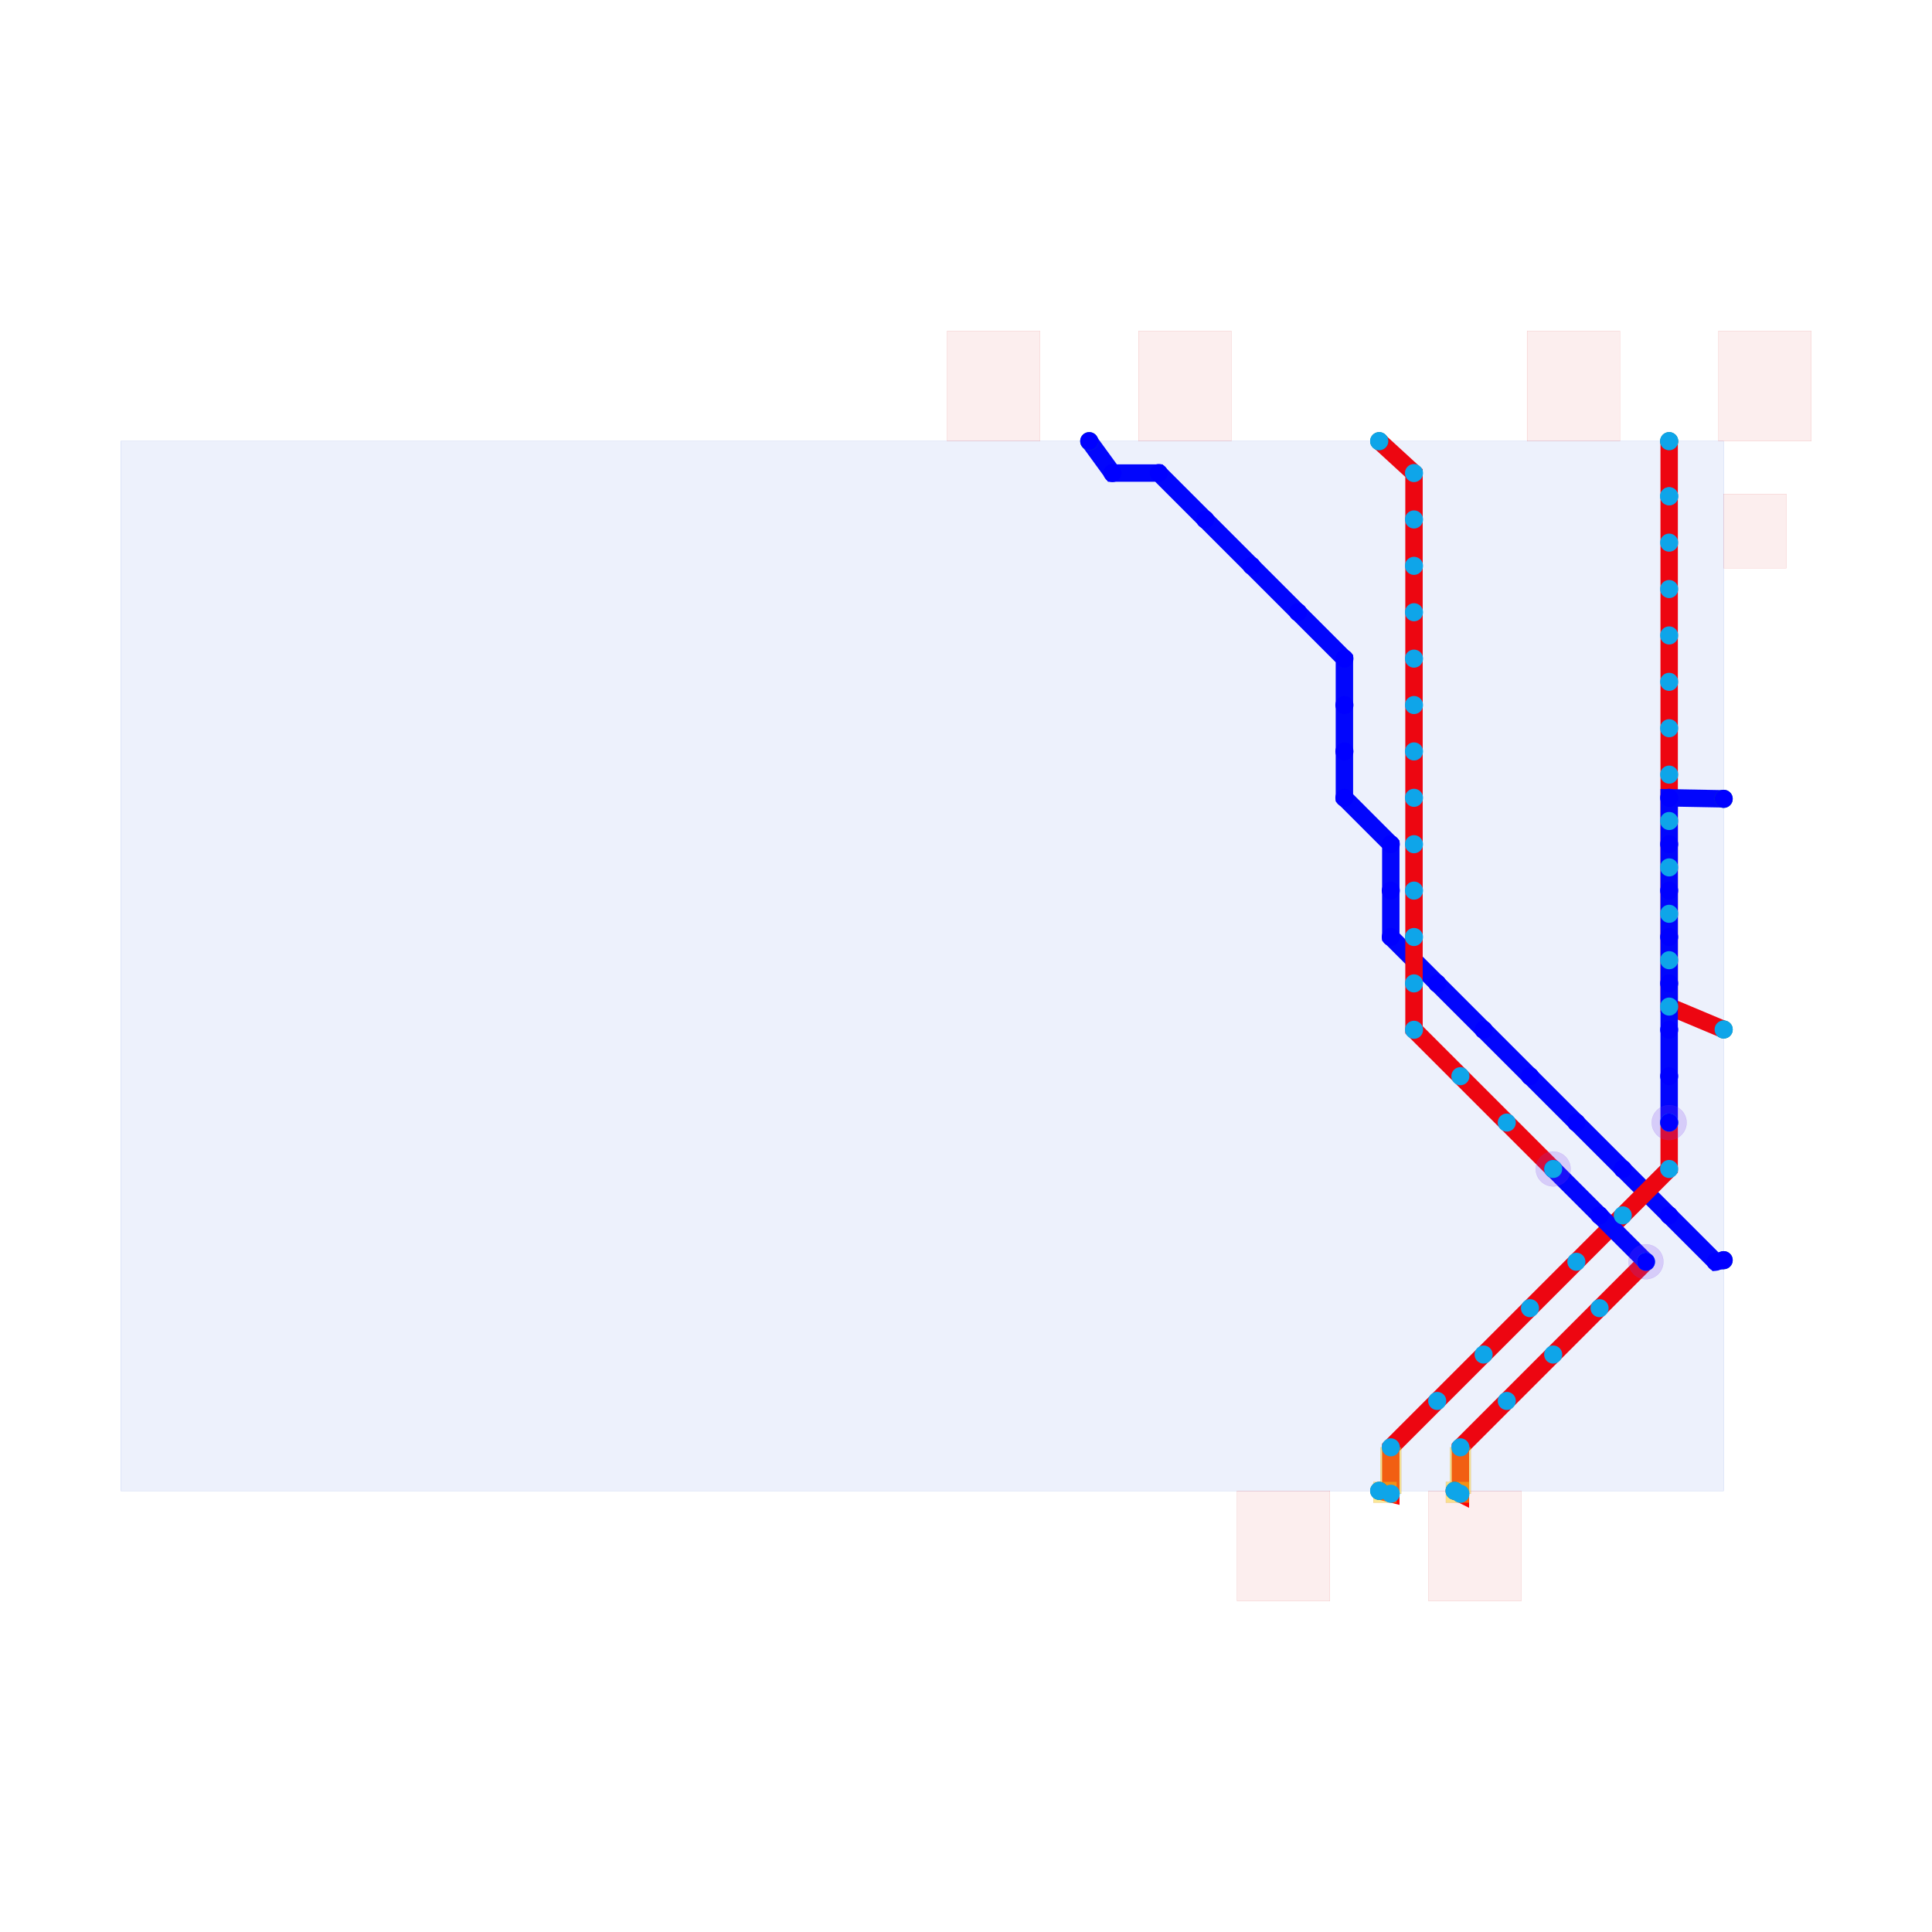
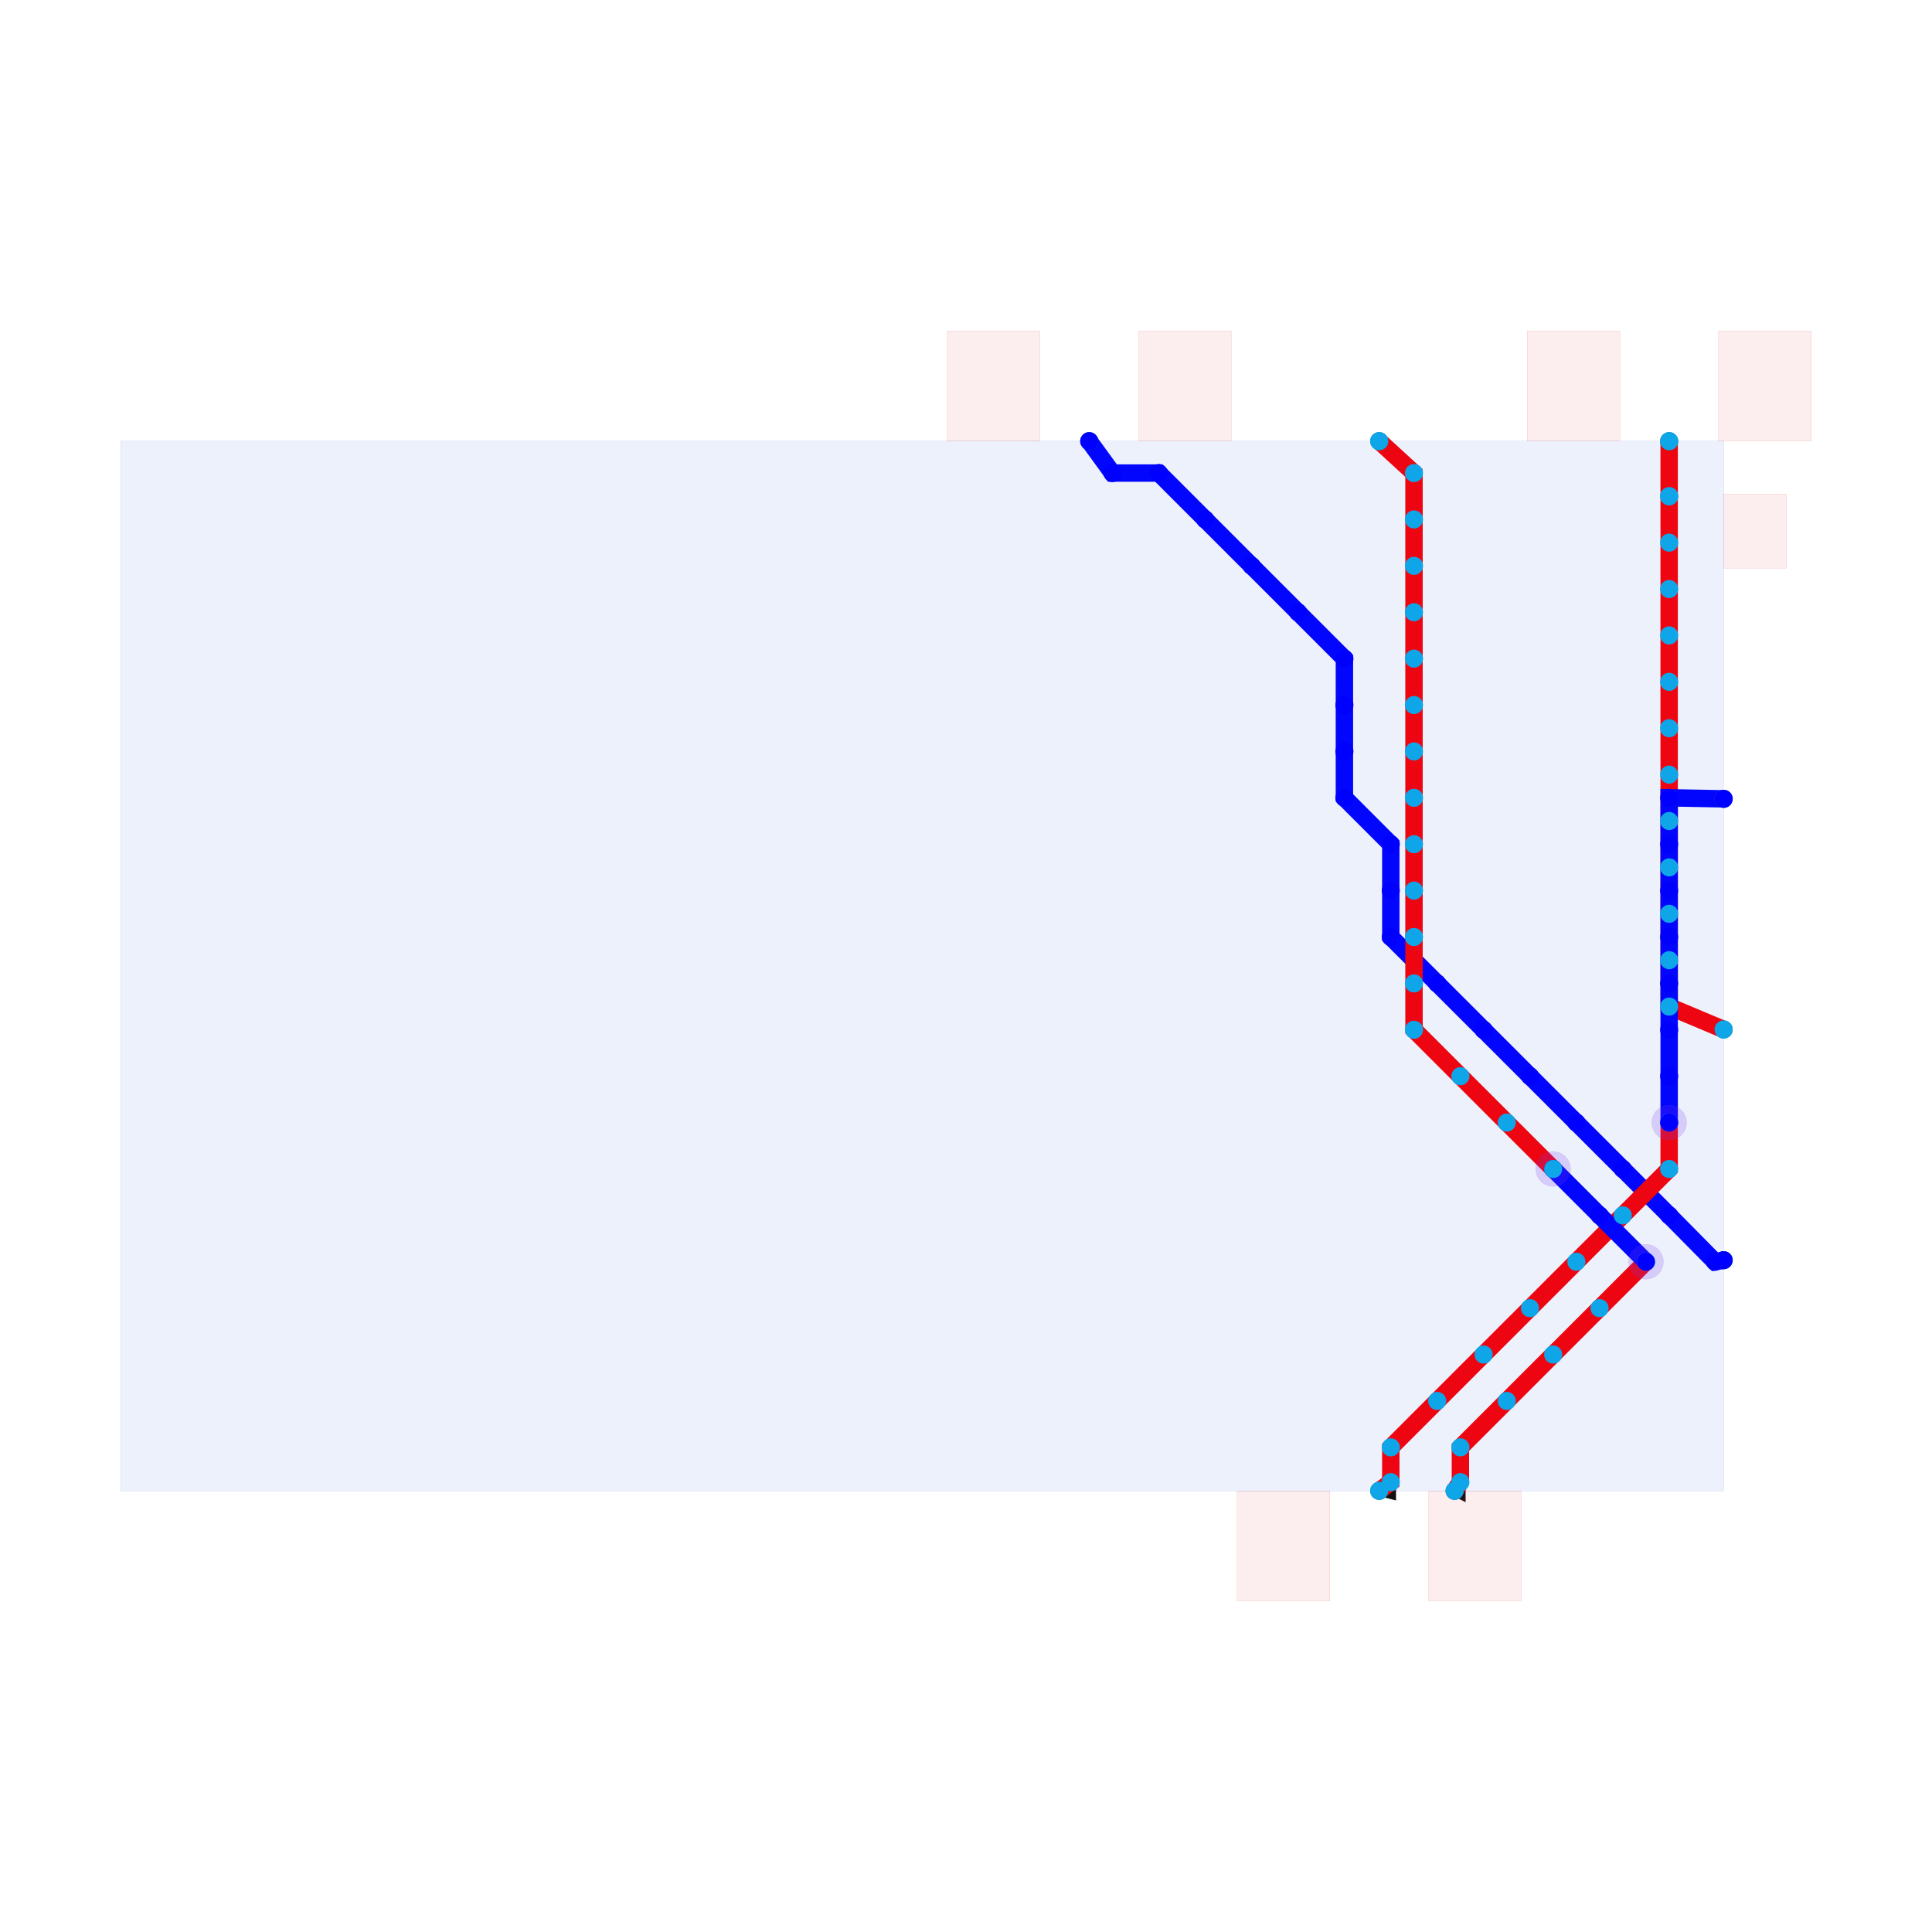
<svg xmlns="http://www.w3.org/2000/svg" width="640" height="640" viewBox="0 0 640 640">
  <rect width="100%" height="100%" fill="white" />
  <g>
    <polyline data-points="-15,-1.7249999999999996 -15,-1.8 -15,-2.2 -15,-2.6 -15,-3 -15,-3.4 -15,-3.8 -15,-4.2 -15,-4.6000000000000005 -15,-5.000000000000001 -15,-5.400000000000001 -15,-5.800000000000002 -15,-6.200000000000002 -15,-6.600000000000002 -14.530000000000001,-6.7975" data-type="line" data-label="original:source_net_9_mst1" points="552.933,146.141 552.933,149.022 552.933,164.391 552.933,179.76 552.933,195.129 552.933,210.497 552.933,225.866 552.933,241.235 552.933,256.604 552.933,271.973 552.933,287.341 552.933,302.71 552.933,318.079 552.933,333.448 570.991,341.036" fill="none" stroke="#111111" stroke-width="3.458" />
  </g>
  <g>
    <polyline data-points="-14.530000000000001,-8.78625 -14.600000000000001,-8.8 -15.000000000000002,-8.4 -15.400000000000002,-8 -15.800000000000002,-7.6 -16.200000000000003,-7.199999999999999 -16.6,-6.799999999999999 -17,-6.399999999999999 -17.4,-5.999999999999998 -17.4,-5.599999999999998 -17.4,-5.1999999999999975 -17.799999999999997,-4.799999999999997 -17.799999999999997,-4.399999999999997 -17.799999999999997,-3.999999999999997 -17.799999999999997,-3.599999999999997 -18.199999999999996,-3.199999999999997 -18.599999999999994,-2.799999999999997 -18.999999999999993,-2.3999999999999972 -19.39999999999999,-1.9999999999999973 -19.79999999999999,-1.9999999999999973 -20,-1.7249999999999996" data-type="line" data-label="original:source_net_8_mst2" points="570.991,417.448 568.302,417.976 552.933,402.607 537.564,387.238 522.196,371.87 506.827,356.501 491.458,341.132 476.089,325.763 460.72,310.395 460.72,295.026 460.72,279.657 445.352,264.288 445.352,248.919 445.352,233.551 445.352,218.182 429.983,202.813 414.614,187.444 399.245,172.075 383.877,156.707 368.508,156.707 360.823,146.141" fill="none" stroke="#111111" stroke-width="3.458" />
  </g>
  <g>
    <polyline data-points="-17.5,-10.775 -17.400000000000002,-10.8 -17.400000000000002,-10.4 -17.000000000000004,-10 -16.600000000000005,-9.6 -16.200000000000006,-9.2 -15.800000000000006,-8.799999999999999 -15.400000000000006,-8.399999999999999 -15.000000000000005,-7.999999999999998 -15.000000000000005,-7.599999999999998" data-type="line" data-label="original:source_net_2_mst1" points="456.878,493.859 460.72,494.82 460.72,479.451 476.089,464.082 491.458,448.714 506.827,433.345 522.196,417.976 537.564,402.607 552.933,387.238 552.933,371.87" fill="none" stroke="#111111" stroke-width="3.458" />
  </g>
  <g>
    <polyline data-points="-15.000000000000005,-7.599999999999998 -15.000000000000005,-7.599999999999998 -15.000000000000005,-7.1999999999999975 -15.000000000000005,-6.799999999999997 -15.000000000000005,-6.399999999999997 -15.000000000000005,-5.9999999999999964 -15.000000000000005,-5.599999999999996 -15.000000000000005,-5.199999999999996 -15.000000000000005,-4.799999999999995 -14.530000000000001,-4.80875" data-type="line" data-label="original:source_net_2_mst1" points="552.933,371.87 552.933,371.87 552.933,356.501 552.933,341.132 552.933,325.763 552.933,310.395 552.933,295.026 552.933,279.657 552.933,264.288 570.991,264.624" fill="none" stroke="#111111" stroke-width="3.458" />
  </g>
  <g>
    <polyline data-points="-16.849999999999994,-10.775 -16.8,-10.8 -16.8,-10.4 -16.400000000000002,-10 -16.000000000000004,-9.6 -15.600000000000003,-9.2 -15.200000000000003,-8.799999999999999" data-type="line" data-label="original:source_net_5_mst1" points="481.852,493.859 483.774,494.82 483.774,479.451 499.142,464.082 514.511,448.714 529.88,433.345 545.249,417.976" fill="none" stroke="#111111" stroke-width="3.458" />
  </g>
  <g>
    <polyline data-points="-15.200000000000003,-8.799999999999999 -15.200000000000003,-8.799999999999999 -15.600000000000003,-8.399999999999999 -16.000000000000004,-7.999999999999998" data-type="line" data-label="original:source_net_5_mst1" points="545.249,417.976 545.249,417.976 529.88,402.607 514.511,387.238" fill="none" stroke="#111111" stroke-width="3.458" />
  </g>
  <g>
    <polyline data-points="-16.000000000000004,-7.999999999999998 -16.000000000000004,-7.999999999999998 -16.400000000000002,-7.599999999999998 -16.8,-7.1999999999999975 -17.2,-6.799999999999997 -17.2,-6.399999999999997 -17.2,-5.9999999999999964 -17.2,-5.599999999999996 -17.2,-5.199999999999996 -17.2,-4.799999999999995 -17.2,-4.399999999999995 -17.2,-3.999999999999995 -17.2,-3.599999999999995 -17.2,-3.1999999999999953 -17.2,-2.7999999999999954 -17.2,-2.3999999999999955 -17.2,-1.9999999999999956 -17.5,-1.7249999999999996" data-type="line" data-label="original:source_net_5_mst1" points="514.511,387.238 514.511,387.238 499.142,371.87 483.774,356.501 468.405,341.132 468.405,325.763 468.405,310.395 468.405,295.026 468.405,279.657 468.405,264.288 468.405,248.919 468.405,233.551 468.405,218.182 468.405,202.813 468.405,187.444 468.405,172.075 468.405,156.707 456.878,146.141" fill="none" stroke="#111111" stroke-width="3.458" />
  </g>
  <g>
    <polyline data-points="-15,-1.7249999999999996 -15,-2.2 -15,-2.2 -15,-2.6 -15,-3 -15,-3.4 -15,-3.8 -15,-4.2 -15,-4.6000000000000005 -15,-5.000000000000001 -15,-5.400000000000001 -15,-5.800000000000002 -15,-6.200000000000002 -15,-6.600000000000002 -14.530000000000001,-6.7975" data-type="line" data-label="source_net_9_mst1" points="552.933,146.141 552.933,164.391 552.933,164.391 552.933,179.76 552.933,195.129 552.933,210.497 552.933,225.866 552.933,241.235 552.933,256.604 552.933,271.973 552.933,287.341 552.933,302.71 552.933,318.079 552.933,333.448 570.991,341.036" fill="none" stroke="#FF0000" stroke-width="5.763" />
  </g>
  <g>
-     <polyline data-points="-14.530000000000001,-8.78625 -14.600000000000001,-8.8 -15.000000000000002,-8.4 -15.400000000000002,-8 -15.800000000000002,-7.6 -16.200000000000003,-7.199999999999999 -16.6,-6.799999999999999 -17,-6.399999999999999 -17.4,-5.999999999999998 -17.4,-5.599999999999998 -17.4,-5.1999999999999975 -17.799999999999997,-4.799999999999997 -17.799999999999997,-4.399999999999997 -17.799999999999997,-3.999999999999997 -17.799999999999997,-3.599999999999997 -18.199999999999996,-3.199999999999997 -18.599999999999994,-2.799999999999997 -18.999999999999993,-2.3999999999999972 -19.39999999999999,-1.9999999999999973 -19.79999999999999,-1.9999999999999973 -20,-1.7249999999999996" data-type="line" data-label="source_net_8_mst2" points="570.991,417.448 568.302,417.976 552.933,402.607 537.564,387.238 522.196,371.87 506.827,356.501 491.458,341.132 476.089,325.763 460.72,310.395 460.72,295.026 460.72,279.657 445.352,264.288 445.352,248.919 445.352,233.551 445.352,218.182 429.983,202.813 414.614,187.444 399.245,172.075 383.877,156.707 368.508,156.707 360.823,146.141" fill="none" stroke="#0000FF" stroke-width="5.763" />
-   </g>
-   <g>
-     <polyline data-points="-17.5,-10.775 -17.400000000000002,-10.8 -17.400000000000002,-10.4 -17.000000000000004,-10 -16.600000000000005,-9.6 -16.200000000000006,-9.2 -15.800000000000006,-8.799999999999999 -15.400000000000006,-8.399999999999999 -15.000000000000005,-7.999999999999998 -15.000000000000005,-7.599999999999998" data-type="line" data-label="source_net_2_mst1" points="456.878,493.859 460.72,494.82 460.72,479.451 476.089,464.082 491.458,448.714 506.827,433.345 522.196,417.976 537.564,402.607 552.933,387.238 552.933,371.87" fill="none" stroke="#FF0000" stroke-width="5.763" />
+     <polyline data-points="-14.530000000000001,-8.78625 -14.605,-8.8 -15.000000000000002,-8.4 -15.400000000000002,-8 -15.800000000000002,-7.6 -16.200000000000003,-7.199999999999999 -16.6,-6.799999999999999 -17,-6.399999999999999 -17.4,-5.999999999999998 -17.4,-5.599999999999998 -17.4,-5.1999999999999975 -17.799999999999997,-4.799999999999997 -17.799999999999997,-4.399999999999997 -17.799999999999997,-3.999999999999997 -17.799999999999997,-3.599999999999997 -18.199999999999996,-3.199999999999997 -18.599999999999994,-2.799999999999997 -18.999999999999993,-2.3999999999999972 -19.39999999999999,-1.9999999999999973 -19.79999999999999,-1.9999999999999973 -20,-1.7249999999999996" data-type="line" data-label="source_net_8_mst2" points="570.991,417.448 568.11,417.976 552.933,402.607 537.564,387.238 522.196,371.87 506.827,356.501 491.458,341.132 476.089,325.763 460.72,310.395 460.72,295.026 460.72,279.657 445.352,264.288 445.352,248.919 445.352,233.551 445.352,218.182 429.983,202.813 414.614,187.444 399.245,172.075 383.877,156.707 368.508,156.707 360.823,146.141" fill="none" stroke="#0000FF" stroke-width="5.763" />
+   </g>
+   <g>
+     <polyline data-points="-17.5,-10.775 -17.400000000000002,-10.700000000000001 -17.400000000000002,-10.4 -17.000000000000004,-10 -16.600000000000005,-9.6 -16.200000000000006,-9.2 -15.800000000000006,-8.799999999999999 -15.400000000000006,-8.399999999999999 -15.000000000000005,-7.999999999999998 -15.000000000000005,-7.599999999999998" data-type="line" data-label="source_net_2_mst1" points="456.878,493.859 460.72,490.978 460.72,479.451 476.089,464.082 491.458,448.714 506.827,433.345 522.196,417.976 537.564,402.607 552.933,387.238 552.933,371.87" fill="none" stroke="#FF0000" stroke-width="5.763" />
  </g>
  <g>
    <polyline data-points="-15.000000000000005,-7.599999999999998 -15.000000000000005,-7.599999999999998 -15.000000000000005,-7.1999999999999975 -15.000000000000005,-6.799999999999997 -15.000000000000005,-6.399999999999997 -15.000000000000005,-5.9999999999999964 -15.000000000000005,-5.599999999999996 -15.000000000000005,-5.199999999999996 -15.000000000000005,-4.799999999999995 -14.530000000000001,-4.80875" data-type="line" data-label="source_net_2_mst1" points="552.933,371.87 552.933,371.87 552.933,356.501 552.933,341.132 552.933,325.763 552.933,310.395 552.933,295.026 552.933,279.657 552.933,264.288 570.991,264.624" fill="none" stroke="#0000FF" stroke-width="5.763" />
  </g>
  <g>
-     <polyline data-points="-16.849999999999994,-10.775 -16.8,-10.8 -16.8,-10.4 -16.400000000000002,-10 -16.000000000000004,-9.6 -15.600000000000003,-9.2 -15.200000000000003,-8.799999999999999" data-type="line" data-label="source_net_5_mst1" points="481.852,493.859 483.774,494.82 483.774,479.451 499.142,464.082 514.511,448.714 529.88,433.345 545.249,417.976" fill="none" stroke="#FF0000" stroke-width="5.763" />
+     <polyline data-points="-16.849999999999994,-10.775 -16.8,-10.700000000000001 -16.8,-10.4 -16.400000000000002,-10 -16.000000000000004,-9.6 -15.600000000000003,-9.2 -15.200000000000003,-8.799999999999999" data-type="line" data-label="source_net_5_mst1" points="481.852,493.859 483.774,490.978 483.774,479.451 499.142,464.082 514.511,448.714 529.88,433.345 545.249,417.976" fill="none" stroke="#FF0000" stroke-width="5.763" />
  </g>
  <g>
    <polyline data-points="-15.200000000000003,-8.799999999999999 -15.200000000000003,-8.799999999999999 -15.600000000000003,-8.399999999999999 -16.000000000000004,-7.999999999999998" data-type="line" data-label="source_net_5_mst1" points="545.249,417.976 545.249,417.976 529.88,402.607 514.511,387.238" fill="none" stroke="#0000FF" stroke-width="5.763" />
  </g>
  <g>
    <polyline data-points="-16.000000000000004,-7.999999999999998 -16.000000000000004,-7.999999999999998 -16.400000000000002,-7.599999999999998 -16.8,-7.1999999999999975 -17.2,-6.799999999999997 -17.2,-6.399999999999997 -17.2,-5.9999999999999964 -17.2,-5.599999999999996 -17.2,-5.199999999999996 -17.2,-4.799999999999995 -17.2,-4.399999999999995 -17.2,-3.999999999999995 -17.2,-3.599999999999995 -17.2,-3.1999999999999953 -17.2,-2.7999999999999954 -17.2,-2.3999999999999955 -17.2,-1.9999999999999956 -17.5,-1.7249999999999996" data-type="line" data-label="source_net_5_mst1" points="514.511,387.238 514.511,387.238 499.142,371.87 483.774,356.501 468.405,341.132 468.405,325.763 468.405,310.395 468.405,295.026 468.405,279.657 468.405,264.288 468.405,248.919 468.405,233.551 468.405,218.182 468.405,202.813 468.405,187.444 468.405,172.075 468.405,156.707 456.878,146.141" fill="none" stroke="#FF0000" stroke-width="5.763" />
  </g>
  <g>
    <rect data-type="rect" data-label="cmn_1" data-x="-21.44" data-y="-6.25" x="40" y="146.141" width="530.991" height="347.719" fill="rgba(29, 78, 216, 0.08)" stroke="#1d4ed8" stroke-width="0.026" />
  </g>
  <g>
    <rect data-type="rect" data-label="obstacle:rect:0" data-x="-14.26" data-y="-2.5" x="570.991" y="163.623" width="20.748" height="24.59" fill="rgba(220, 38, 38, 0.08)" stroke="#dc2626" stroke-width="0.026" />
  </g>
  <g>
    <rect data-type="rect" data-label="obstacle:rect:1" data-x="-19.175" data-y="-1.25" x="377.153" y="109.64" width="30.738" height="36.501" fill="rgba(220, 38, 38, 0.08)" stroke="#dc2626" stroke-width="0.026" />
  </g>
  <g>
    <rect data-type="rect" data-label="obstacle:rect:2" data-x="-20.825" data-y="-1.25" x="313.756" y="109.64" width="30.738" height="36.501" fill="rgba(220, 38, 38, 0.08)" stroke="#dc2626" stroke-width="0.026" />
  </g>
  <g>
    <rect data-type="rect" data-label="obstacle:rect:3" data-x="-18.325" data-y="-11.25" x="409.811" y="493.859" width="30.738" height="36.501" fill="rgba(220, 38, 38, 0.08)" stroke="#dc2626" stroke-width="0.026" />
  </g>
  <g>
    <rect data-type="rect" data-label="obstacle:rect:4" data-x="-16.675" data-y="-11.25" x="473.208" y="493.859" width="30.738" height="36.501" fill="rgba(220, 38, 38, 0.08)" stroke="#dc2626" stroke-width="0.026" />
  </g>
  <g>
    <rect data-type="rect" data-label="obstacle:rect:5" data-x="-15.825" data-y="-1.25" x="505.866" y="109.64" width="30.738" height="36.501" fill="rgba(220, 38, 38, 0.08)" stroke="#dc2626" stroke-width="0.026" />
  </g>
  <g>
    <rect data-type="rect" data-label="obstacle:rect:6" data-x="-14.175" data-y="-1.25" x="569.262" y="109.64" width="30.738" height="36.501" fill="rgba(220, 38, 38, 0.08)" stroke="#dc2626" stroke-width="0.026" />
-   </g>
-   <g>
-     <rect data-type="rect" data-label="boundry-violation:2:0" data-x="-17.450000000000003" data-y="-10.787500000000001" x="454.957" y="490.882" width="7.684" height="6.916" fill="rgba(250, 204, 21, 0.45)" stroke="#b45309" stroke-width="0.026" />
-   </g>
-   <g>
-     <rect data-type="rect" data-label="boundry-violation:2:1" data-x="-17.400000000000002" data-y="-10.600000000000001" x="457.262" y="479.451" width="6.916" height="15.369" fill="rgba(250, 204, 21, 0.45)" stroke="#b45309" stroke-width="0.026" />
-   </g>
-   <g>
-     <rect data-type="rect" data-label="boundry-violation:3:0" data-x="-16.824999999999996" data-y="-10.787500000000001" x="478.971" y="490.882" width="7.684" height="6.916" fill="rgba(250, 204, 21, 0.45)" stroke="#b45309" stroke-width="0.026" />
-   </g>
-   <g>
-     <rect data-type="rect" data-label="boundry-violation:3:1" data-x="-16.8" data-y="-10.600000000000001" x="480.316" y="479.451" width="6.916" height="15.369" fill="rgba(250, 204, 21, 0.45)" stroke="#b45309" stroke-width="0.026" />
  </g>
  <circle data-type="circle" data-label="" data-x="-15.000000000000005" data-y="-7.599999999999998" cx="552.933" cy="371.87" r="5.763" fill="rgba(124, 58, 237, 0.2)" stroke="#7c3aed" stroke-width="0.026" />
  <circle data-type="circle" data-label="" data-x="-15.200000000000003" data-y="-8.799999999999999" cx="545.249" cy="417.976" r="5.763" fill="rgba(124, 58, 237, 0.2)" stroke="#7c3aed" stroke-width="0.026" />
  <circle data-type="circle" data-label="" data-x="-16.000000000000004" data-y="-7.999999999999998" cx="514.511" cy="387.238" r="5.763" fill="rgba(124, 58, 237, 0.2)" stroke="#7c3aed" stroke-width="0.026" />
  <g>
    <circle data-type="point" data-label="source_net_2_mst1" data-x="-17.5" data-y="-10.775" cx="456.878" cy="493.859" r="3" fill="#0f766e" />
  </g>
  <g>
    <circle data-type="point" data-label="source_net_2_mst1" data-x="-14.530000000000001" data-y="-4.80875" cx="570.991" cy="264.624" r="3" fill="#0f766e" />
  </g>
  <g>
    <circle data-type="point" data-label="source_net_8_mst2" data-x="-20" data-y="-1.7249999999999996" cx="360.823" cy="146.141" r="3" fill="#0f766e" />
  </g>
  <g>
    <circle data-type="point" data-label="source_net_8_mst2" data-x="-14.530000000000001" data-y="-8.78625" cx="570.991" cy="417.448" r="3" fill="#0f766e" />
  </g>
  <g>
    <circle data-type="point" data-label="source_net_5_mst1" data-x="-17.5" data-y="-1.7249999999999996" cx="456.878" cy="146.141" r="3" fill="#0f766e" />
  </g>
  <g>
    <circle data-type="point" data-label="source_net_5_mst1" data-x="-16.849999999999994" data-y="-10.775" cx="481.852" cy="493.859" r="3" fill="#0f766e" />
  </g>
  <g>
    <circle data-type="point" data-label="source_net_9_mst1" data-x="-15" data-y="-1.7249999999999996" cx="552.933" cy="146.141" r="3" fill="#0f766e" />
  </g>
  <g>
    <circle data-type="point" data-label="source_net_9_mst1" data-x="-14.530000000000001" data-y="-6.7975" cx="570.991" cy="341.036" r="3" fill="#0f766e" />
  </g>
  <g>
    <circle data-type="point" data-label="" data-x="-15" data-y="-1.7249999999999996" cx="552.933" cy="146.141" r="3" fill="#0ea5e9" />
  </g>
  <g>
    <circle data-type="point" data-label="" data-x="-15" data-y="-2.2" cx="552.933" cy="164.391" r="3" fill="#0ea5e9" />
  </g>
  <g>
    <circle data-type="point" data-label="" data-x="-15" data-y="-2.2" cx="552.933" cy="164.391" r="3" fill="#0ea5e9" />
  </g>
  <g>
    <circle data-type="point" data-label="" data-x="-15" data-y="-2.6" cx="552.933" cy="179.76" r="3" fill="#0ea5e9" />
  </g>
  <g>
    <circle data-type="point" data-label="" data-x="-15" data-y="-3" cx="552.933" cy="195.129" r="3" fill="#0ea5e9" />
  </g>
  <g>
    <circle data-type="point" data-label="" data-x="-15" data-y="-3.4" cx="552.933" cy="210.497" r="3" fill="#0ea5e9" />
  </g>
  <g>
    <circle data-type="point" data-label="" data-x="-15" data-y="-3.8" cx="552.933" cy="225.866" r="3" fill="#0ea5e9" />
  </g>
  <g>
    <circle data-type="point" data-label="" data-x="-15" data-y="-4.2" cx="552.933" cy="241.235" r="3" fill="#0ea5e9" />
  </g>
  <g>
    <circle data-type="point" data-label="" data-x="-15" data-y="-4.6000000000000005" cx="552.933" cy="256.604" r="3" fill="#0ea5e9" />
  </g>
  <g>
    <circle data-type="point" data-label="" data-x="-15" data-y="-5.000000000000001" cx="552.933" cy="271.973" r="3" fill="#0ea5e9" />
  </g>
  <g>
    <circle data-type="point" data-label="" data-x="-15" data-y="-5.400000000000001" cx="552.933" cy="287.341" r="3" fill="#0ea5e9" />
  </g>
  <g>
    <circle data-type="point" data-label="" data-x="-15" data-y="-5.800000000000002" cx="552.933" cy="302.71" r="3" fill="#0ea5e9" />
  </g>
  <g>
    <circle data-type="point" data-label="" data-x="-15" data-y="-6.200000000000002" cx="552.933" cy="318.079" r="3" fill="#0ea5e9" />
  </g>
  <g>
    <circle data-type="point" data-label="" data-x="-15" data-y="-6.600000000000002" cx="552.933" cy="333.448" r="3" fill="#0ea5e9" />
  </g>
  <g>
    <circle data-type="point" data-label="" data-x="-14.530000000000001" data-y="-6.7975" cx="570.991" cy="341.036" r="3" fill="#0ea5e9" />
  </g>
  <g>
    <circle data-type="point" data-label="" data-x="-14.530000000000001" data-y="-8.78625" cx="570.991" cy="417.448" r="3" fill="#0000FF" />
  </g>
  <g>
-     <circle data-type="point" data-label="" data-x="-14.600000000000001" data-y="-8.8" cx="568.302" cy="417.976" r="3" fill="#0000FF" />
+     <circle data-type="point" data-label="" data-x="-14.605" data-y="-8.8" cx="568.11" cy="417.976" r="3" fill="#0000FF" />
  </g>
  <g>
    <circle data-type="point" data-label="" data-x="-15.000000000000002" data-y="-8.4" cx="552.933" cy="402.607" r="3" fill="#0000FF" />
  </g>
  <g>
    <circle data-type="point" data-label="" data-x="-15.400000000000002" data-y="-8" cx="537.564" cy="387.238" r="3" fill="#0000FF" />
  </g>
  <g>
    <circle data-type="point" data-label="" data-x="-15.800000000000002" data-y="-7.6" cx="522.196" cy="371.87" r="3" fill="#0000FF" />
  </g>
  <g>
    <circle data-type="point" data-label="" data-x="-16.200000000000003" data-y="-7.199999999999999" cx="506.827" cy="356.501" r="3" fill="#0000FF" />
  </g>
  <g>
    <circle data-type="point" data-label="" data-x="-16.6" data-y="-6.799999999999999" cx="491.458" cy="341.132" r="3" fill="#0000FF" />
  </g>
  <g>
    <circle data-type="point" data-label="" data-x="-17" data-y="-6.399999999999999" cx="476.089" cy="325.763" r="3" fill="#0000FF" />
  </g>
  <g>
    <circle data-type="point" data-label="" data-x="-17.4" data-y="-5.999999999999998" cx="460.72" cy="310.395" r="3" fill="#0000FF" />
  </g>
  <g>
    <circle data-type="point" data-label="" data-x="-17.4" data-y="-5.599999999999998" cx="460.72" cy="295.026" r="3" fill="#0000FF" />
  </g>
  <g>
    <circle data-type="point" data-label="" data-x="-17.4" data-y="-5.1999999999999975" cx="460.72" cy="279.657" r="3" fill="#0000FF" />
  </g>
  <g>
    <circle data-type="point" data-label="" data-x="-17.799999999999997" data-y="-4.799999999999997" cx="445.352" cy="264.288" r="3" fill="#0000FF" />
  </g>
  <g>
    <circle data-type="point" data-label="" data-x="-17.799999999999997" data-y="-4.399999999999997" cx="445.352" cy="248.919" r="3" fill="#0000FF" />
  </g>
  <g>
    <circle data-type="point" data-label="" data-x="-17.799999999999997" data-y="-3.999999999999997" cx="445.352" cy="233.551" r="3" fill="#0000FF" />
  </g>
  <g>
    <circle data-type="point" data-label="" data-x="-17.799999999999997" data-y="-3.599999999999997" cx="445.352" cy="218.182" r="3" fill="#0000FF" />
  </g>
  <g>
    <circle data-type="point" data-label="" data-x="-18.199999999999996" data-y="-3.199999999999997" cx="429.983" cy="202.813" r="3" fill="#0000FF" />
  </g>
  <g>
    <circle data-type="point" data-label="" data-x="-18.599999999999994" data-y="-2.799999999999997" cx="414.614" cy="187.444" r="3" fill="#0000FF" />
  </g>
  <g>
    <circle data-type="point" data-label="" data-x="-18.999999999999993" data-y="-2.3999999999999972" cx="399.245" cy="172.075" r="3" fill="#0000FF" />
  </g>
  <g>
    <circle data-type="point" data-label="" data-x="-19.39999999999999" data-y="-1.9999999999999973" cx="383.877" cy="156.707" r="3" fill="#0000FF" />
  </g>
  <g>
    <circle data-type="point" data-label="" data-x="-19.79999999999999" data-y="-1.9999999999999973" cx="368.508" cy="156.707" r="3" fill="#0000FF" />
  </g>
  <g>
    <circle data-type="point" data-label="" data-x="-20" data-y="-1.7249999999999996" cx="360.823" cy="146.141" r="3" fill="#0000FF" />
  </g>
  <g>
    <circle data-type="point" data-label="" data-x="-17.5" data-y="-10.775" cx="456.878" cy="493.859" r="3" fill="#0ea5e9" />
  </g>
  <g>
-     <circle data-type="point" data-label="" data-x="-17.400000000000002" data-y="-10.8" cx="460.72" cy="494.82" r="3" fill="#0ea5e9" />
+     <circle data-type="point" data-label="" data-x="-17.400000000000002" data-y="-10.700000000000001" cx="460.72" cy="490.978" r="3" fill="#0ea5e9" />
  </g>
  <g>
    <circle data-type="point" data-label="" data-x="-17.400000000000002" data-y="-10.4" cx="460.72" cy="479.451" r="3" fill="#0ea5e9" />
  </g>
  <g>
    <circle data-type="point" data-label="" data-x="-17.000000000000004" data-y="-10" cx="476.089" cy="464.082" r="3" fill="#0ea5e9" />
  </g>
  <g>
    <circle data-type="point" data-label="" data-x="-16.600000000000005" data-y="-9.6" cx="491.458" cy="448.714" r="3" fill="#0ea5e9" />
  </g>
  <g>
    <circle data-type="point" data-label="" data-x="-16.200000000000006" data-y="-9.2" cx="506.827" cy="433.345" r="3" fill="#0ea5e9" />
  </g>
  <g>
    <circle data-type="point" data-label="" data-x="-15.800000000000006" data-y="-8.799999999999999" cx="522.196" cy="417.976" r="3" fill="#0ea5e9" />
  </g>
  <g>
    <circle data-type="point" data-label="" data-x="-15.400000000000006" data-y="-8.399999999999999" cx="537.564" cy="402.607" r="3" fill="#0ea5e9" />
  </g>
  <g>
    <circle data-type="point" data-label="" data-x="-15.000000000000005" data-y="-7.999999999999998" cx="552.933" cy="387.238" r="3" fill="#0ea5e9" />
  </g>
  <g>
    <circle data-type="point" data-label="" data-x="-15.000000000000005" data-y="-7.599999999999998" cx="552.933" cy="371.87" r="3" fill="#0ea5e9" />
  </g>
  <g>
    <circle data-type="point" data-label="" data-x="-15.000000000000005" data-y="-7.599999999999998" cx="552.933" cy="371.87" r="3" fill="#0000FF" />
  </g>
  <g>
    <circle data-type="point" data-label="" data-x="-15.000000000000005" data-y="-7.1999999999999975" cx="552.933" cy="356.501" r="3" fill="#0000FF" />
  </g>
  <g>
    <circle data-type="point" data-label="" data-x="-15.000000000000005" data-y="-6.799999999999997" cx="552.933" cy="341.132" r="3" fill="#0000FF" />
  </g>
  <g>
    <circle data-type="point" data-label="" data-x="-15.000000000000005" data-y="-6.399999999999997" cx="552.933" cy="325.763" r="3" fill="#0000FF" />
  </g>
  <g>
    <circle data-type="point" data-label="" data-x="-15.000000000000005" data-y="-5.9999999999999964" cx="552.933" cy="310.395" r="3" fill="#0000FF" />
  </g>
  <g>
    <circle data-type="point" data-label="" data-x="-15.000000000000005" data-y="-5.599999999999996" cx="552.933" cy="295.026" r="3" fill="#0000FF" />
  </g>
  <g>
    <circle data-type="point" data-label="" data-x="-15.000000000000005" data-y="-5.199999999999996" cx="552.933" cy="279.657" r="3" fill="#0000FF" />
  </g>
  <g>
    <circle data-type="point" data-label="" data-x="-15.000000000000005" data-y="-4.799999999999995" cx="552.933" cy="264.288" r="3" fill="#0000FF" />
  </g>
  <g>
    <circle data-type="point" data-label="" data-x="-14.530000000000001" data-y="-4.80875" cx="570.991" cy="264.624" r="3" fill="#0000FF" />
  </g>
  <g>
    <circle data-type="point" data-label="" data-x="-16.849999999999994" data-y="-10.775" cx="481.852" cy="493.859" r="3" fill="#0ea5e9" />
  </g>
  <g>
-     <circle data-type="point" data-label="" data-x="-16.8" data-y="-10.8" cx="483.774" cy="494.82" r="3" fill="#0ea5e9" />
+     <circle data-type="point" data-label="" data-x="-16.8" data-y="-10.700000000000001" cx="483.774" cy="490.978" r="3" fill="#0ea5e9" />
  </g>
  <g>
    <circle data-type="point" data-label="" data-x="-16.8" data-y="-10.4" cx="483.774" cy="479.451" r="3" fill="#0ea5e9" />
  </g>
  <g>
    <circle data-type="point" data-label="" data-x="-16.400000000000002" data-y="-10" cx="499.142" cy="464.082" r="3" fill="#0ea5e9" />
  </g>
  <g>
    <circle data-type="point" data-label="" data-x="-16.000000000000004" data-y="-9.6" cx="514.511" cy="448.714" r="3" fill="#0ea5e9" />
  </g>
  <g>
    <circle data-type="point" data-label="" data-x="-15.600000000000003" data-y="-9.2" cx="529.88" cy="433.345" r="3" fill="#0ea5e9" />
  </g>
  <g>
    <circle data-type="point" data-label="" data-x="-15.200000000000003" data-y="-8.799999999999999" cx="545.249" cy="417.976" r="3" fill="#0ea5e9" />
  </g>
  <g>
    <circle data-type="point" data-label="" data-x="-15.200000000000003" data-y="-8.799999999999999" cx="545.249" cy="417.976" r="3" fill="#0000FF" />
  </g>
  <g>
    <circle data-type="point" data-label="" data-x="-15.600000000000003" data-y="-8.399999999999999" cx="529.88" cy="402.607" r="3" fill="#0000FF" />
  </g>
  <g>
    <circle data-type="point" data-label="" data-x="-16.000000000000004" data-y="-7.999999999999998" cx="514.511" cy="387.238" r="3" fill="#0000FF" />
  </g>
  <g>
    <circle data-type="point" data-label="" data-x="-16.000000000000004" data-y="-7.999999999999998" cx="514.511" cy="387.238" r="3" fill="#0ea5e9" />
  </g>
  <g>
    <circle data-type="point" data-label="" data-x="-16.400000000000002" data-y="-7.599999999999998" cx="499.142" cy="371.87" r="3" fill="#0ea5e9" />
  </g>
  <g>
    <circle data-type="point" data-label="" data-x="-16.8" data-y="-7.1999999999999975" cx="483.774" cy="356.501" r="3" fill="#0ea5e9" />
  </g>
  <g>
    <circle data-type="point" data-label="" data-x="-17.2" data-y="-6.799999999999997" cx="468.405" cy="341.132" r="3" fill="#0ea5e9" />
  </g>
  <g>
    <circle data-type="point" data-label="" data-x="-17.2" data-y="-6.399999999999997" cx="468.405" cy="325.763" r="3" fill="#0ea5e9" />
  </g>
  <g>
    <circle data-type="point" data-label="" data-x="-17.2" data-y="-5.9999999999999964" cx="468.405" cy="310.395" r="3" fill="#0ea5e9" />
  </g>
  <g>
    <circle data-type="point" data-label="" data-x="-17.2" data-y="-5.599999999999996" cx="468.405" cy="295.026" r="3" fill="#0ea5e9" />
  </g>
  <g>
    <circle data-type="point" data-label="" data-x="-17.2" data-y="-5.199999999999996" cx="468.405" cy="279.657" r="3" fill="#0ea5e9" />
  </g>
  <g>
    <circle data-type="point" data-label="" data-x="-17.2" data-y="-4.799999999999995" cx="468.405" cy="264.288" r="3" fill="#0ea5e9" />
  </g>
  <g>
    <circle data-type="point" data-label="" data-x="-17.2" data-y="-4.399999999999995" cx="468.405" cy="248.919" r="3" fill="#0ea5e9" />
  </g>
  <g>
    <circle data-type="point" data-label="" data-x="-17.2" data-y="-3.999999999999995" cx="468.405" cy="233.551" r="3" fill="#0ea5e9" />
  </g>
  <g>
    <circle data-type="point" data-label="" data-x="-17.2" data-y="-3.599999999999995" cx="468.405" cy="218.182" r="3" fill="#0ea5e9" />
  </g>
  <g>
    <circle data-type="point" data-label="" data-x="-17.2" data-y="-3.1999999999999953" cx="468.405" cy="202.813" r="3" fill="#0ea5e9" />
  </g>
  <g>
    <circle data-type="point" data-label="" data-x="-17.2" data-y="-2.7999999999999954" cx="468.405" cy="187.444" r="3" fill="#0ea5e9" />
  </g>
  <g>
    <circle data-type="point" data-label="" data-x="-17.2" data-y="-2.3999999999999955" cx="468.405" cy="172.075" r="3" fill="#0ea5e9" />
  </g>
  <g>
    <circle data-type="point" data-label="" data-x="-17.2" data-y="-1.9999999999999956" cx="468.405" cy="156.707" r="3" fill="#0ea5e9" />
  </g>
  <g>
    <circle data-type="point" data-label="" data-x="-17.5" data-y="-1.7249999999999996" cx="456.878" cy="146.141" r="3" fill="#0ea5e9" />
  </g>
  <g id="crosshair" style="display: none">
    <line id="crosshair-h" y1="0" y2="640" stroke="#666" stroke-width="0.5" />
    <line id="crosshair-v" x1="0" x2="640" stroke="#666" stroke-width="0.5" />
    <text id="coordinates" font-family="monospace" font-size="12" fill="#666" />
  </g>
</svg>
